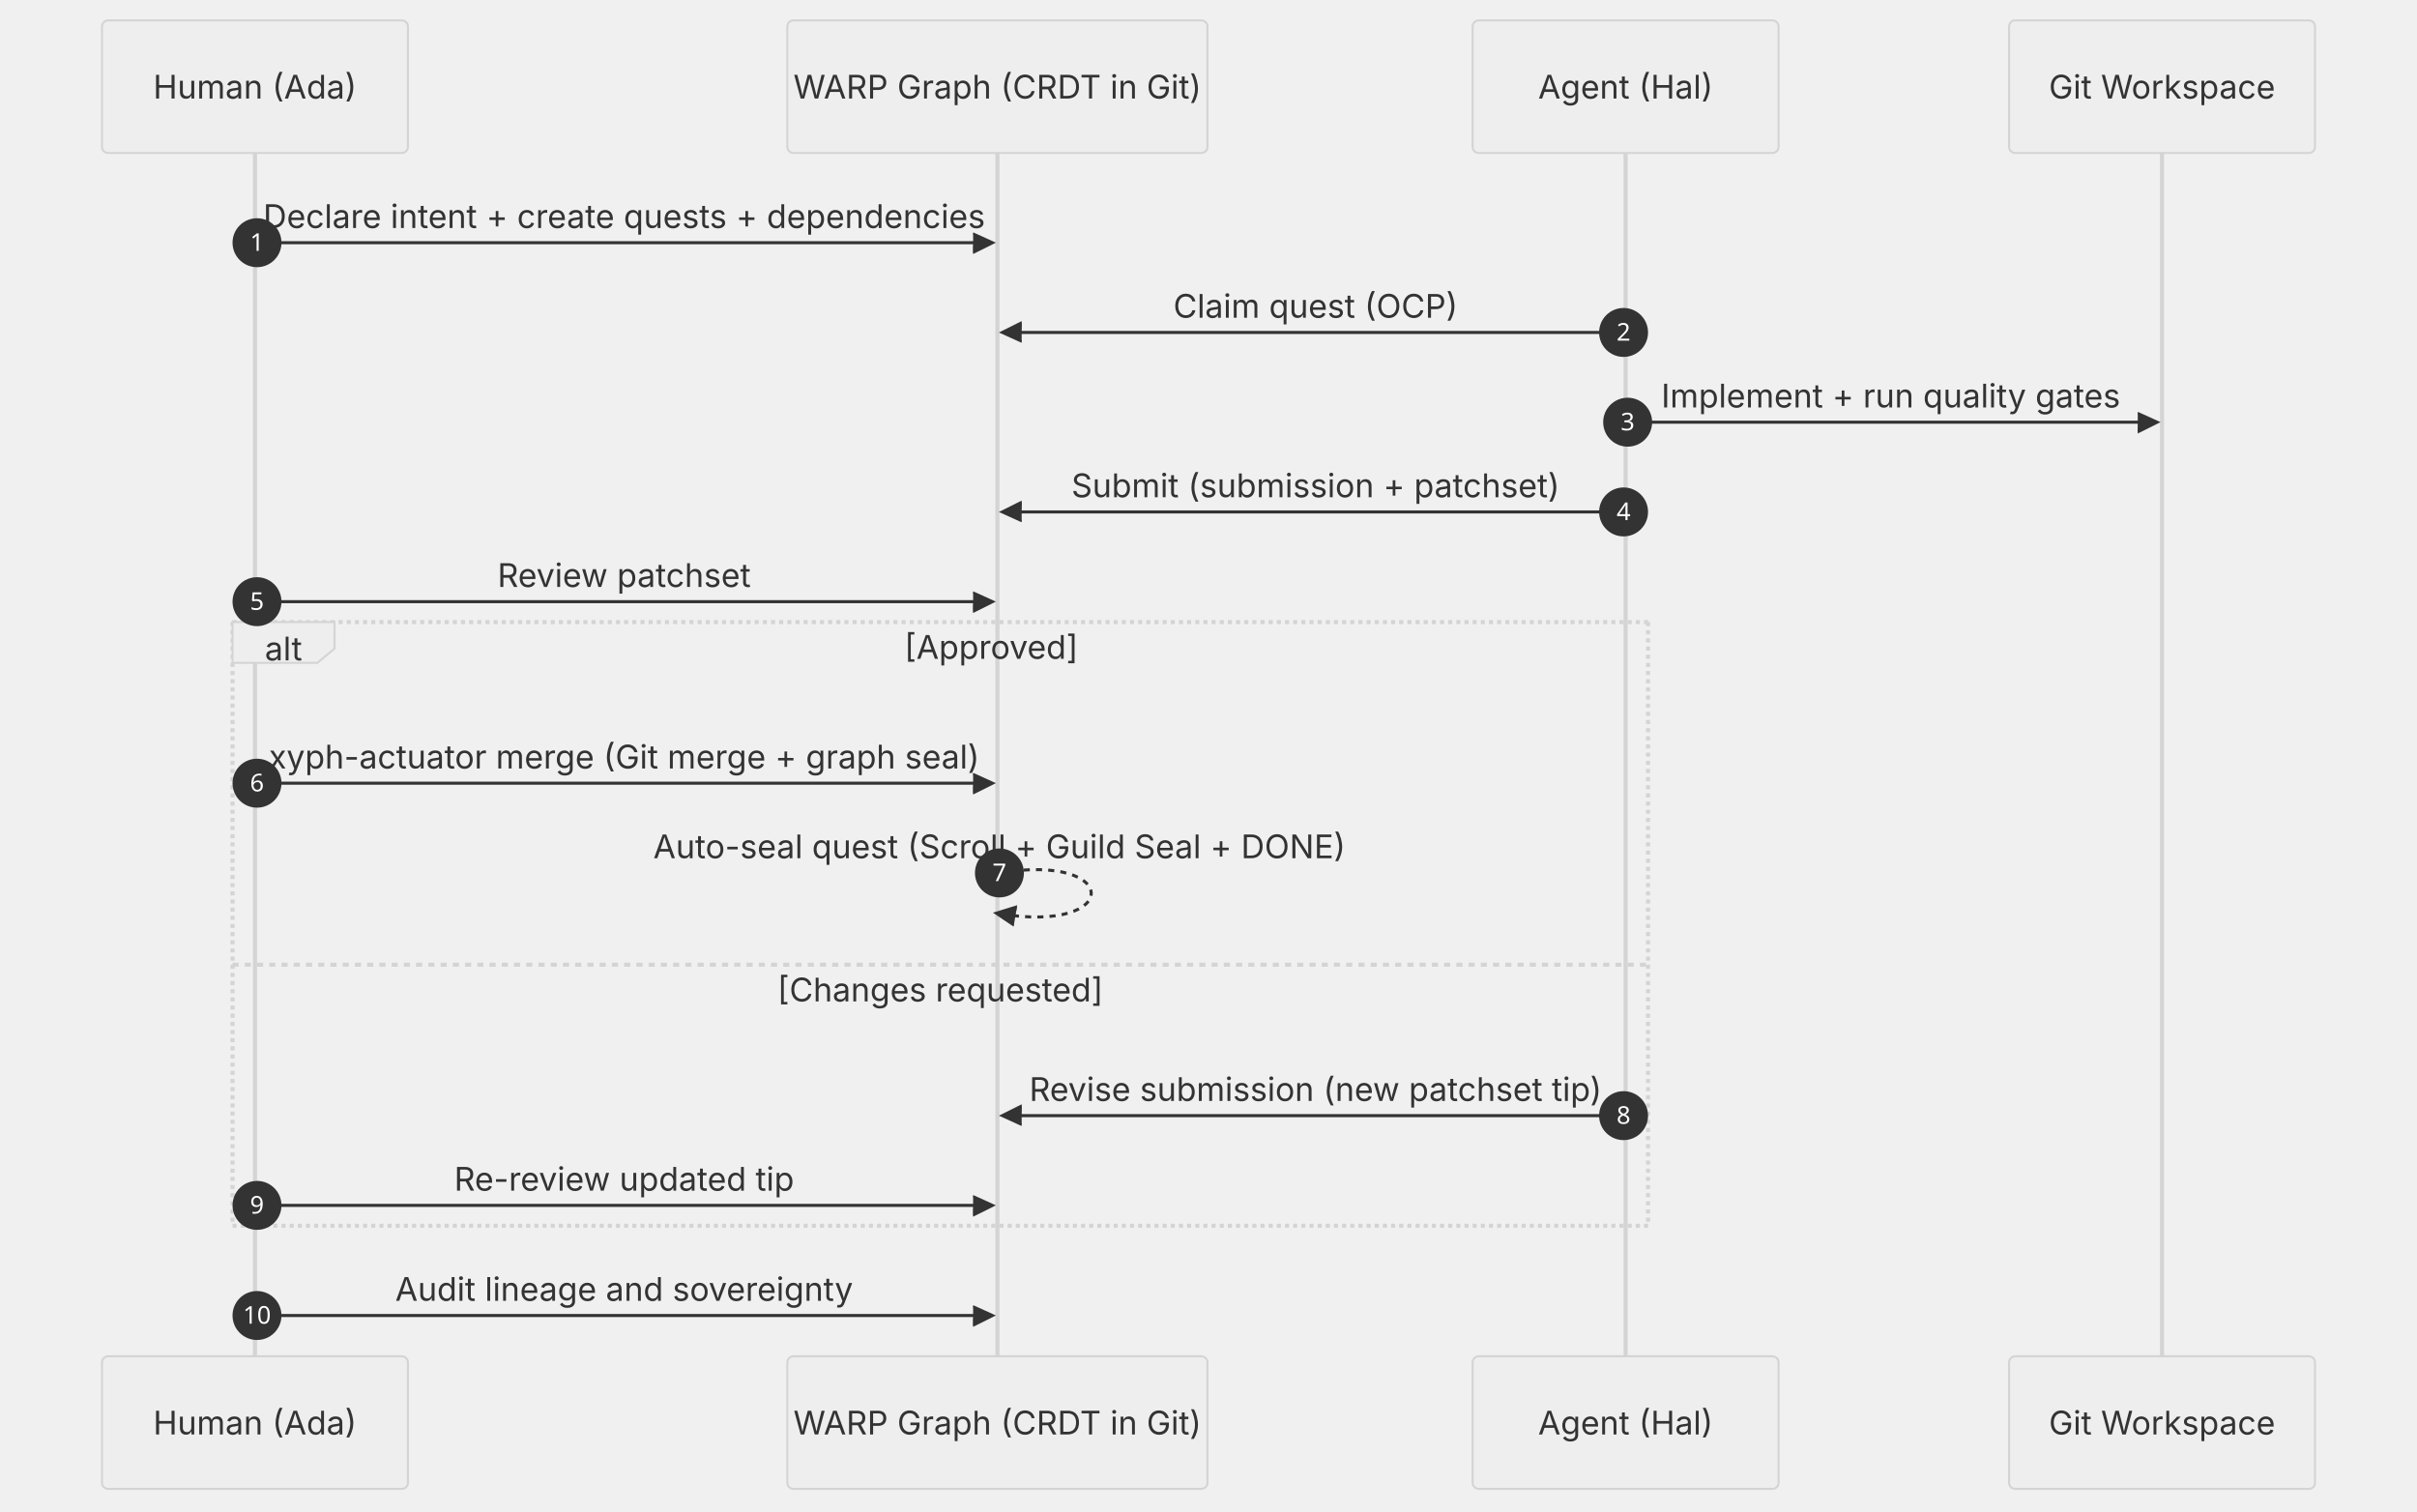
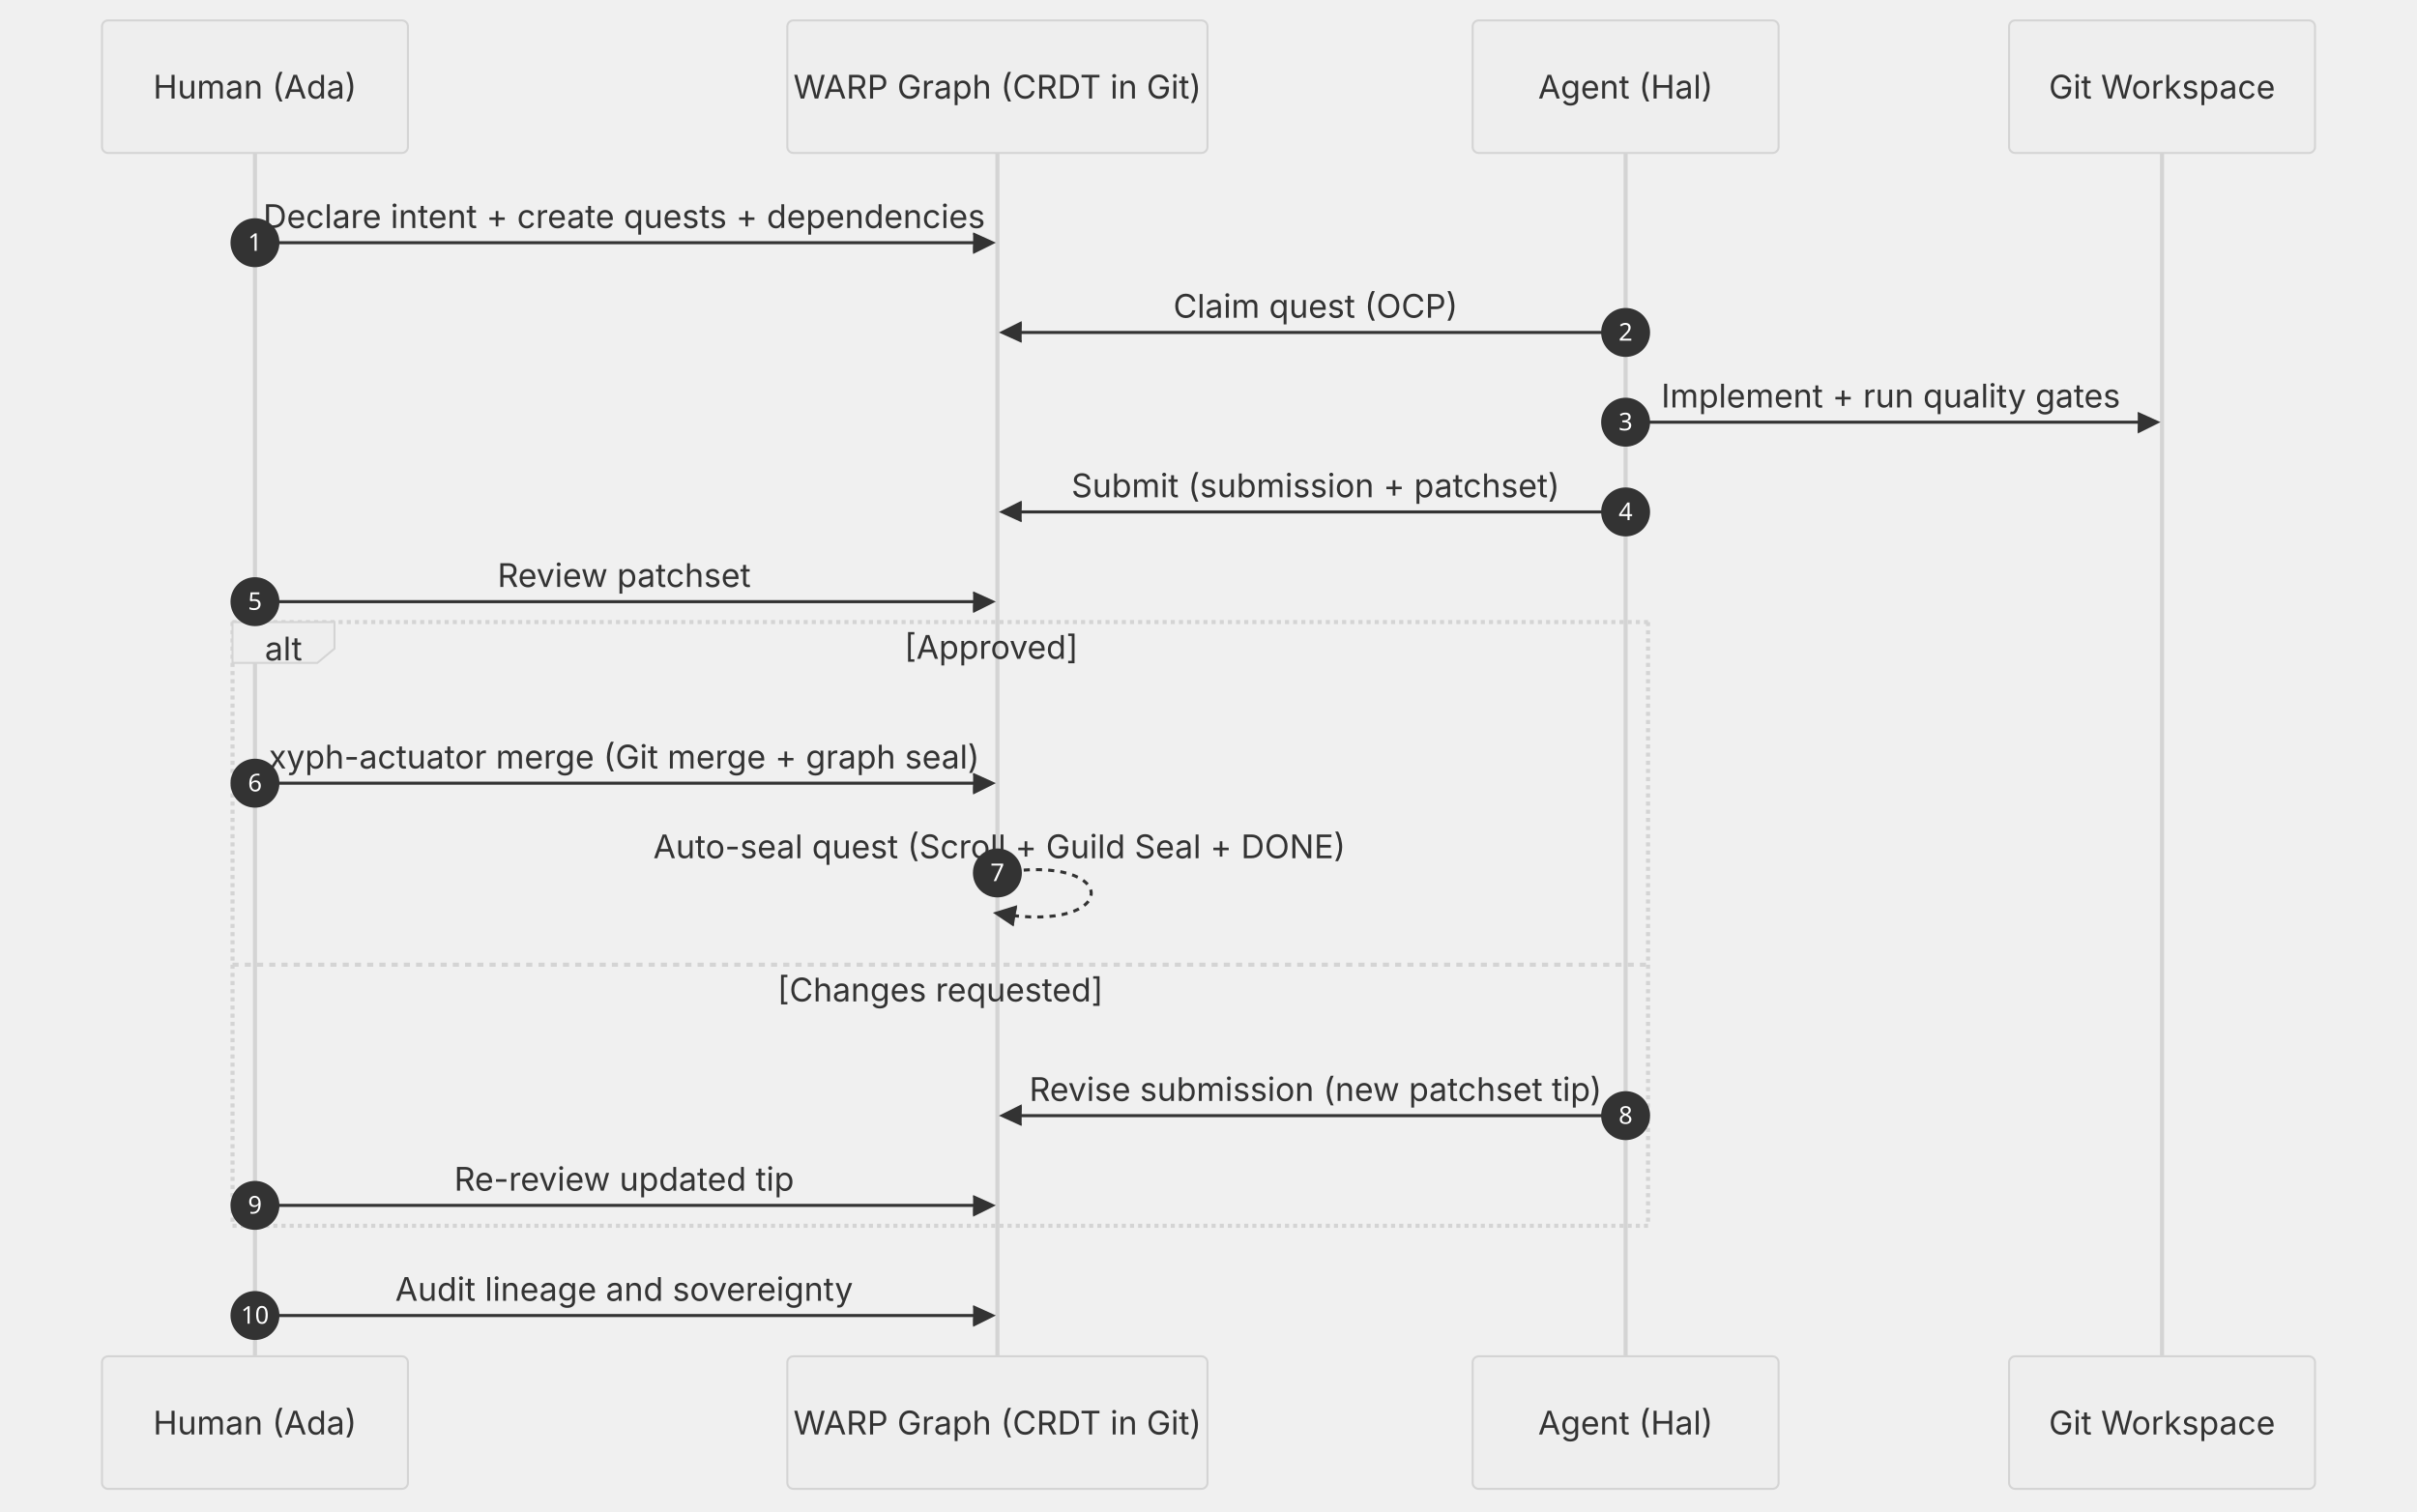
<svg xmlns="http://www.w3.org/2000/svg" id="my-svg" width="100%" style="max-width: 1185px; background-color: transparent;" viewBox="-50 -10 1185 741" role="graphics-document document" aria-roledescription="sequence">
  <g>
    <rect x="935" y="655" fill="#eaeaea" stroke="#666" width="150" height="65" name="Git" rx="3" ry="3" class="actor actor-bottom" />
    <text x="1010" y="687.5" dominant-baseline="central" alignment-baseline="central" class="actor actor-box" style="text-anchor: middle; font-size: 16px; font-weight: 400;">
      <tspan x="1010" dy="0">Git Workspace</tspan>
    </text>
  </g>
  <g>
    <rect x="672" y="655" fill="#eaeaea" stroke="#666" width="150" height="65" name="Hal" rx="3" ry="3" class="actor actor-bottom" />
    <text x="747" y="687.5" dominant-baseline="central" alignment-baseline="central" class="actor actor-box" style="text-anchor: middle; font-size: 16px; font-weight: 400;">
      <tspan x="747" dy="0">Agent (Hal)</tspan>
    </text>
  </g>
  <g>
    <rect x="336" y="655" fill="#eaeaea" stroke="#666" width="206" height="65" name="Warp" rx="3" ry="3" class="actor actor-bottom" />
    <text x="439" y="687.5" dominant-baseline="central" alignment-baseline="central" class="actor actor-box" style="text-anchor: middle; font-size: 16px; font-weight: 400;">
      <tspan x="439" dy="0">WARP Graph (CRDT in Git)</tspan>
    </text>
  </g>
  <g>
    <rect x="0" y="655" fill="#eaeaea" stroke="#666" width="150" height="65" name="Ada" rx="3" ry="3" class="actor actor-bottom" />
    <text x="75" y="687.5" dominant-baseline="central" alignment-baseline="central" class="actor actor-box" style="text-anchor: middle; font-size: 16px; font-weight: 400;">
      <tspan x="75" dy="0">Human (Ada)</tspan>
    </text>
  </g>
  <g>
-     <line id="actor3" x1="1010" y1="65" x2="1010" y2="655" class="actor-line 200" stroke-width="0.5px" stroke="#999" name="Git" />
-     <g id="root-3">
+     <line id="actor3" x1="1010" y1="65" x2="1010" y2="655" class="actor-line 200" stroke-width="0.5px" stroke="#999" name="Git" data-et="life-line" data-id="Git" />
+     <g id="root-3" data-et="participant" data-type="participant" data-id="Git">
      <rect x="935" y="0" fill="#eaeaea" stroke="#666" width="150" height="65" name="Git" rx="3" ry="3" class="actor actor-top" />
      <text x="1010" y="32.5" dominant-baseline="central" alignment-baseline="central" class="actor actor-box" style="text-anchor: middle; font-size: 16px; font-weight: 400;">
        <tspan x="1010" dy="0">Git Workspace</tspan>
      </text>
    </g>
  </g>
  <g>
-     <line id="actor2" x1="747" y1="65" x2="747" y2="655" class="actor-line 200" stroke-width="0.5px" stroke="#999" name="Hal" />
-     <g id="root-2">
+     <line id="actor2" x1="747" y1="65" x2="747" y2="655" class="actor-line 200" stroke-width="0.5px" stroke="#999" name="Hal" data-et="life-line" data-id="Hal" />
+     <g id="root-2" data-et="participant" data-type="participant" data-id="Hal">
      <rect x="672" y="0" fill="#eaeaea" stroke="#666" width="150" height="65" name="Hal" rx="3" ry="3" class="actor actor-top" />
      <text x="747" y="32.5" dominant-baseline="central" alignment-baseline="central" class="actor actor-box" style="text-anchor: middle; font-size: 16px; font-weight: 400;">
        <tspan x="747" dy="0">Agent (Hal)</tspan>
      </text>
    </g>
  </g>
  <g>
-     <line id="actor1" x1="439" y1="65" x2="439" y2="655" class="actor-line 200" stroke-width="0.5px" stroke="#999" name="Warp" />
-     <g id="root-1">
+     <line id="actor1" x1="439" y1="65" x2="439" y2="655" class="actor-line 200" stroke-width="0.5px" stroke="#999" name="Warp" data-et="life-line" data-id="Warp" />
+     <g id="root-1" data-et="participant" data-type="participant" data-id="Warp">
      <rect x="336" y="0" fill="#eaeaea" stroke="#666" width="206" height="65" name="Warp" rx="3" ry="3" class="actor actor-top" />
      <text x="439" y="32.5" dominant-baseline="central" alignment-baseline="central" class="actor actor-box" style="text-anchor: middle; font-size: 16px; font-weight: 400;">
        <tspan x="439" dy="0">WARP Graph (CRDT in Git)</tspan>
      </text>
    </g>
  </g>
  <g>
-     <line id="actor0" x1="75" y1="65" x2="75" y2="655" class="actor-line 200" stroke-width="0.5px" stroke="#999" name="Ada" />
-     <g id="root-0">
+     <line id="actor0" x1="75" y1="65" x2="75" y2="655" class="actor-line 200" stroke-width="0.5px" stroke="#999" name="Ada" data-et="life-line" data-id="Ada" />
+     <g id="root-0" data-et="participant" data-type="participant" data-id="Ada">
      <rect x="0" y="0" fill="#eaeaea" stroke="#666" width="150" height="65" name="Ada" rx="3" ry="3" class="actor actor-top" />
      <text x="75" y="32.5" dominant-baseline="central" alignment-baseline="central" class="actor actor-box" style="text-anchor: middle; font-size: 16px; font-weight: 400;">
        <tspan x="75" dy="0">Human (Ada)</tspan>
      </text>
    </g>
  </g>
-   <style>#my-svg{font-family:system-ui,-apple-system,sans-serif;font-size:14px;fill:#000000;}@keyframes edge-animation-frame{from{stroke-dashoffset:0;}}@keyframes dash{to{stroke-dashoffset:0;}}#my-svg .edge-animation-slow{stroke-dasharray:9,5!important;stroke-dashoffset:900;animation:dash 50s linear infinite;stroke-linecap:round;}#my-svg .edge-animation-fast{stroke-dasharray:9,5!important;stroke-dashoffset:900;animation:dash 20s linear infinite;stroke-linecap:round;}#my-svg .error-icon{fill:#552222;}#my-svg .error-text{fill:#552222;stroke:#552222;}#my-svg .edge-thickness-normal{stroke-width:1px;}#my-svg .edge-thickness-thick{stroke-width:3.5px;}#my-svg .edge-pattern-solid{stroke-dasharray:0;}#my-svg .edge-thickness-invisible{stroke-width:0;fill:none;}#my-svg .edge-pattern-dashed{stroke-dasharray:3;}#my-svg .edge-pattern-dotted{stroke-dasharray:2;}#my-svg .marker{fill:#666;stroke:#666;}#my-svg .marker.cross{stroke:#666;}#my-svg svg{font-family:system-ui,-apple-system,sans-serif;font-size:14px;}#my-svg p{margin:0;}#my-svg .actor{stroke:hsl(0, 0%, 83%);fill:#eee;}#my-svg text.actor&gt;tspan{fill:#333;stroke:none;}#my-svg .actor-line{stroke:hsl(0, 0%, 83%);}#my-svg .innerArc{stroke-width:1.5;stroke-dasharray:none;}#my-svg .messageLine0{stroke-width:1.5;stroke-dasharray:none;stroke:#333;}#my-svg .messageLine1{stroke-width:1.5;stroke-dasharray:2,2;stroke:#333;}#my-svg #arrowhead path{fill:#333;stroke:#333;}#my-svg .sequenceNumber{fill:white;}#my-svg #sequencenumber{fill:#333;}#my-svg #crosshead path{fill:#333;stroke:#333;}#my-svg .messageText{fill:#333;stroke:none;}#my-svg .labelBox{stroke:hsl(0, 0%, 83%);fill:#eee;}#my-svg .labelText,#my-svg .labelText&gt;tspan{fill:#333;stroke:none;}#my-svg .loopText,#my-svg .loopText&gt;tspan{fill:#333;stroke:none;}#my-svg .loopLine{stroke-width:2px;stroke-dasharray:2,2;stroke:hsl(0, 0%, 83%);fill:hsl(0, 0%, 83%);}#my-svg .note{stroke:#999;fill:#666;}#my-svg .noteText,#my-svg .noteText&gt;tspan{fill:#fff;stroke:none;}#my-svg .activation0{fill:#f4f4f4;stroke:#666;}#my-svg .activation1{fill:#f4f4f4;stroke:#666;}#my-svg .activation2{fill:#f4f4f4;stroke:#666;}#my-svg .actorPopupMenu{position:absolute;}#my-svg .actorPopupMenuPanel{position:absolute;fill:#eee;box-shadow:0px 8px 16px 0px rgba(0,0,0,0.2);filter:drop-shadow(3px 5px 2px rgb(0 0 0 / 0.4));}#my-svg .actor-man line{stroke:hsl(0, 0%, 83%);fill:#eee;}#my-svg .actor-man circle,#my-svg line{stroke:hsl(0, 0%, 83%);fill:#eee;stroke-width:2px;}#my-svg :root{--mermaid-font-family:"trebuchet ms",verdana,arial,sans-serif;}</style>
+   <style>#my-svg{font-family:system-ui,-apple-system,sans-serif;font-size:14px;fill:#000000;}@keyframes edge-animation-frame{from{stroke-dashoffset:0;}}@keyframes dash{to{stroke-dashoffset:0;}}#my-svg .edge-animation-slow{stroke-dasharray:9,5!important;stroke-dashoffset:900;animation:dash 50s linear infinite;stroke-linecap:round;}#my-svg .edge-animation-fast{stroke-dasharray:9,5!important;stroke-dashoffset:900;animation:dash 20s linear infinite;stroke-linecap:round;}#my-svg .error-icon{fill:#552222;}#my-svg .error-text{fill:#552222;stroke:#552222;}#my-svg .edge-thickness-normal{stroke-width:1px;}#my-svg .edge-thickness-thick{stroke-width:3.5px;}#my-svg .edge-pattern-solid{stroke-dasharray:0;}#my-svg .edge-thickness-invisible{stroke-width:0;fill:none;}#my-svg .edge-pattern-dashed{stroke-dasharray:3;}#my-svg .edge-pattern-dotted{stroke-dasharray:2;}#my-svg .marker{fill:#666;stroke:#666;}#my-svg .marker.cross{stroke:#666;}#my-svg svg{font-family:system-ui,-apple-system,sans-serif;font-size:14px;}#my-svg p{margin:0;}#my-svg .actor{stroke:hsl(0, 0%, 83%);fill:#eee;stroke-width:1;}#my-svg rect.actor.outer-path[data-look="neo"]{filter:drop-shadow( 1px 2px 2px rgba(185,185,185,1));}#my-svg rect.note[data-look="neo"]{stroke:#999;fill:#666;filter:drop-shadow( 1px 2px 2px rgba(185,185,185,1));}#my-svg text.actor&gt;tspan{fill:#333;stroke:none;}#my-svg .actor-line{stroke:hsl(0, 0%, 83%);}#my-svg .innerArc{stroke-width:1.5;stroke-dasharray:none;}#my-svg .messageLine0{stroke-width:1.5;stroke-dasharray:none;stroke:#333;}#my-svg .messageLine1{stroke-width:1.5;stroke-dasharray:2,2;stroke:#333;}#my-svg [id$="-arrowhead"] path{fill:#333;stroke:#333;}#my-svg .sequenceNumber{fill:white;}#my-svg [id$="-sequencenumber"]{fill:#333;}#my-svg [id$="-crosshead"] path{fill:#333;stroke:#333;}#my-svg .messageText{fill:#333;stroke:none;}#my-svg .labelBox{stroke:hsl(0, 0%, 83%);fill:#eee;filter:none;}#my-svg .labelText,#my-svg .labelText&gt;tspan{fill:#333;stroke:none;}#my-svg .loopText,#my-svg .loopText&gt;tspan{fill:#333;stroke:none;}#my-svg .sectionTitle,#my-svg .sectionTitle&gt;tspan{fill:#333;stroke:none;}#my-svg .loopLine{stroke-width:2px;stroke-dasharray:2,2;stroke:hsl(0, 0%, 83%);fill:hsl(0, 0%, 83%);}#my-svg .note{stroke:#999;fill:#666;}#my-svg .noteText,#my-svg .noteText&gt;tspan{fill:#fff;stroke:none;font-weight:normal;}#my-svg .activation0{fill:#f4f4f4;stroke:#666;}#my-svg .activation1{fill:#f4f4f4;stroke:#666;}#my-svg .activation2{fill:#f4f4f4;stroke:#666;}#my-svg .actorPopupMenu{position:absolute;}#my-svg .actorPopupMenuPanel{position:absolute;fill:#eee;box-shadow:0px 8px 16px 0px rgba(0,0,0,0.2);filter:drop-shadow(3px 5px 2px rgb(0 0 0 / 0.4));}#my-svg .actor-man circle,#my-svg line{fill:#eee;stroke-width:2px;}#my-svg g rect.rect{filter:drop-shadow( 1px 2px 2px rgba(185,185,185,1));stroke:#999;}#my-svg .node .neo-node{stroke:#999;}#my-svg [data-look="neo"].node rect,#my-svg [data-look="neo"].cluster rect,#my-svg [data-look="neo"].node polygon{stroke:url(#my-svg-gradient);filter:drop-shadow( 1px 2px 2px rgba(185,185,185,1));}#my-svg [data-look="neo"].node path{stroke:url(#my-svg-gradient);stroke-width:1px;}#my-svg [data-look="neo"].node .outer-path{filter:drop-shadow( 1px 2px 2px rgba(185,185,185,1));}#my-svg [data-look="neo"].node .neo-line path{stroke:#999;filter:none;}#my-svg [data-look="neo"].node circle{stroke:url(#my-svg-gradient);filter:drop-shadow( 1px 2px 2px rgba(185,185,185,1));}#my-svg [data-look="neo"].node circle .state-start{fill:#000000;}#my-svg [data-look="neo"].icon-shape .icon{fill:url(#my-svg-gradient);filter:drop-shadow( 1px 2px 2px rgba(185,185,185,1));}#my-svg [data-look="neo"].icon-shape .icon-neo path{stroke:url(#my-svg-gradient);filter:drop-shadow( 1px 2px 2px rgba(185,185,185,1));}#my-svg :root{--mermaid-font-family:"trebuchet ms",verdana,arial,sans-serif;}</style>
  <g />
  <defs>
-     <symbol id="computer" width="24" height="24">
+     <symbol id="my-svg-computer" width="24" height="24">
      <path transform="scale(.5)" d="M2 2v13h20v-13h-20zm18 11h-16v-9h16v9zm-10.228 6l.466-1h3.524l.467 1h-4.457zm14.228 3h-24l2-6h2.104l-1.33 4h18.45l-1.297-4h2.073l2 6zm-5-10h-14v-7h14v7z" />
    </symbol>
  </defs>
  <defs>
-     <symbol id="database" fill-rule="evenodd" clip-rule="evenodd">
+     <symbol id="my-svg-database" fill-rule="evenodd" clip-rule="evenodd">
      <path transform="scale(.5)" d="M12.258.001l.256.004.255.005.253.008.251.01.249.012.247.015.246.016.242.019.241.02.239.023.236.024.233.027.231.028.229.031.225.032.223.034.22.036.217.038.214.04.211.041.208.043.205.045.201.046.198.048.194.05.191.051.187.053.183.054.18.056.175.057.172.059.168.06.163.061.16.063.155.064.15.066.074.033.073.033.071.034.07.034.069.035.068.035.067.035.066.035.064.036.064.036.062.036.06.036.06.037.058.037.058.037.055.038.055.038.053.038.052.038.051.039.05.039.048.039.047.039.045.04.044.04.043.04.041.04.04.041.039.041.037.041.036.041.034.041.033.042.032.042.03.042.029.042.027.042.026.043.024.043.023.043.021.043.02.043.018.044.017.043.015.044.013.044.012.044.011.045.009.044.007.045.006.045.004.045.002.045.001.045v17l-.001.045-.002.045-.004.045-.006.045-.007.045-.009.044-.011.045-.012.044-.013.044-.015.044-.017.043-.018.044-.02.043-.021.043-.023.043-.024.043-.026.043-.027.042-.029.042-.03.042-.032.042-.033.042-.034.041-.036.041-.037.041-.039.041-.04.041-.041.04-.043.04-.044.04-.045.04-.047.039-.048.039-.05.039-.051.039-.052.038-.053.038-.055.038-.055.038-.058.037-.058.037-.06.037-.06.036-.062.036-.064.036-.064.036-.066.035-.067.035-.068.035-.069.035-.07.034-.071.034-.073.033-.074.033-.15.066-.155.064-.16.063-.163.061-.168.06-.172.059-.175.057-.18.056-.183.054-.187.053-.191.051-.194.05-.198.048-.201.046-.205.045-.208.043-.211.041-.214.04-.217.038-.22.036-.223.034-.225.032-.229.031-.231.028-.233.027-.236.024-.239.023-.241.02-.242.019-.246.016-.247.015-.249.012-.251.01-.253.008-.255.005-.256.004-.258.001-.258-.001-.256-.004-.255-.005-.253-.008-.251-.01-.249-.012-.247-.015-.245-.016-.243-.019-.241-.02-.238-.023-.236-.024-.234-.027-.231-.028-.228-.031-.226-.032-.223-.034-.22-.036-.217-.038-.214-.04-.211-.041-.208-.043-.204-.045-.201-.046-.198-.048-.195-.05-.19-.051-.187-.053-.184-.054-.179-.056-.176-.057-.172-.059-.167-.06-.164-.061-.159-.063-.155-.064-.151-.066-.074-.033-.072-.033-.072-.034-.07-.034-.069-.035-.068-.035-.067-.035-.066-.035-.064-.036-.063-.036-.062-.036-.061-.036-.06-.037-.058-.037-.057-.037-.056-.038-.055-.038-.053-.038-.052-.038-.051-.039-.049-.039-.049-.039-.046-.039-.046-.04-.044-.04-.043-.04-.041-.04-.04-.041-.039-.041-.037-.041-.036-.041-.034-.041-.033-.042-.032-.042-.03-.042-.029-.042-.027-.042-.026-.043-.024-.043-.023-.043-.021-.043-.02-.043-.018-.044-.017-.043-.015-.044-.013-.044-.012-.044-.011-.045-.009-.044-.007-.045-.006-.045-.004-.045-.002-.045-.001-.045v-17l.001-.045.002-.045.004-.045.006-.045.007-.045.009-.044.011-.045.012-.044.013-.044.015-.044.017-.043.018-.044.02-.043.021-.043.023-.043.024-.043.026-.043.027-.042.029-.042.03-.042.032-.042.033-.042.034-.041.036-.041.037-.041.039-.041.04-.041.041-.04.043-.04.044-.04.046-.04.046-.039.049-.039.049-.039.051-.039.052-.038.053-.038.055-.038.056-.038.057-.037.058-.037.06-.037.061-.036.062-.036.063-.036.064-.036.066-.035.067-.035.068-.035.069-.035.07-.034.072-.034.072-.033.074-.033.151-.066.155-.064.159-.063.164-.061.167-.06.172-.059.176-.057.179-.056.184-.054.187-.053.19-.051.195-.05.198-.048.201-.046.204-.045.208-.043.211-.041.214-.04.217-.038.22-.036.223-.034.226-.032.228-.031.231-.028.234-.027.236-.024.238-.023.241-.02.243-.019.245-.016.247-.015.249-.012.251-.01.253-.008.255-.005.256-.004.258-.001.258.001zm-9.258 20.499v.01l.001.021.003.021.004.022.005.021.006.022.007.022.009.023.01.022.011.023.012.023.013.023.015.023.016.024.017.023.018.024.019.024.021.024.022.025.023.024.024.025.052.049.056.05.061.051.066.051.07.051.075.051.079.052.084.052.088.052.092.052.097.052.102.051.105.052.11.052.114.051.119.051.123.051.127.05.131.05.135.05.139.048.144.049.147.047.152.047.155.047.16.045.163.045.167.043.171.043.176.041.178.041.183.039.187.039.19.037.194.035.197.035.202.033.204.031.209.03.212.029.216.027.219.025.222.024.226.021.23.02.233.018.236.016.24.015.243.012.246.01.249.008.253.005.256.004.259.001.26-.001.257-.004.254-.005.25-.008.247-.011.244-.012.241-.014.237-.016.233-.018.231-.021.226-.021.224-.024.22-.026.216-.027.212-.028.21-.031.205-.031.202-.034.198-.034.194-.036.191-.037.187-.039.183-.04.179-.04.175-.042.172-.043.168-.044.163-.045.16-.046.155-.046.152-.047.148-.048.143-.049.139-.049.136-.05.131-.05.126-.05.123-.051.118-.052.114-.051.11-.052.106-.052.101-.052.096-.052.092-.052.088-.053.083-.051.079-.052.074-.052.07-.051.065-.051.06-.051.056-.05.051-.05.023-.024.023-.025.021-.024.02-.024.019-.024.018-.024.017-.024.015-.023.014-.024.013-.023.012-.023.01-.023.01-.022.008-.022.006-.022.006-.022.004-.022.004-.021.001-.021.001-.021v-4.127l-.077.055-.08.053-.083.054-.085.053-.087.052-.09.052-.093.051-.095.05-.097.05-.1.049-.102.049-.105.048-.106.047-.109.047-.111.046-.114.045-.115.045-.118.044-.12.043-.122.042-.124.042-.126.041-.128.04-.13.04-.132.038-.134.038-.135.037-.138.037-.139.035-.142.035-.143.034-.144.033-.147.032-.148.031-.15.03-.151.03-.153.029-.154.027-.156.027-.158.026-.159.025-.161.024-.162.023-.163.022-.165.021-.166.02-.167.019-.169.018-.169.017-.171.016-.173.015-.173.014-.175.013-.175.012-.177.011-.178.01-.179.008-.179.008-.181.006-.182.005-.182.004-.184.003-.184.002h-.37l-.184-.002-.184-.003-.182-.004-.182-.005-.181-.006-.179-.008-.179-.008-.178-.01-.176-.011-.176-.012-.175-.013-.173-.014-.172-.015-.171-.016-.17-.017-.169-.018-.167-.019-.166-.02-.165-.021-.163-.022-.162-.023-.161-.024-.159-.025-.157-.026-.156-.027-.155-.027-.153-.029-.151-.03-.15-.03-.148-.031-.146-.032-.145-.033-.143-.034-.141-.035-.14-.035-.137-.037-.136-.037-.134-.038-.132-.038-.13-.04-.128-.04-.126-.041-.124-.042-.122-.042-.12-.044-.117-.043-.116-.045-.113-.045-.112-.046-.109-.047-.106-.047-.105-.048-.102-.049-.1-.049-.097-.05-.095-.05-.093-.052-.09-.051-.087-.052-.085-.053-.083-.054-.08-.054-.077-.054v4.127zm0-5.654v.011l.001.021.003.021.004.021.005.022.006.022.007.022.009.022.01.022.011.023.012.023.013.023.015.024.016.023.017.024.018.024.019.024.021.024.022.024.023.025.024.024.052.05.056.05.061.05.066.051.07.051.075.052.079.051.084.052.088.052.092.052.097.052.102.052.105.052.11.051.114.051.119.052.123.05.127.051.131.05.135.049.139.049.144.048.147.048.152.047.155.046.16.045.163.045.167.044.171.042.176.042.178.04.183.04.187.038.19.037.194.036.197.034.202.033.204.032.209.03.212.028.216.027.219.025.222.024.226.022.23.02.233.018.236.016.24.014.243.012.246.01.249.008.253.006.256.003.259.001.26-.001.257-.003.254-.006.25-.008.247-.01.244-.012.241-.015.237-.016.233-.018.231-.02.226-.022.224-.024.22-.025.216-.027.212-.029.21-.03.205-.032.202-.033.198-.035.194-.036.191-.037.187-.039.183-.039.179-.041.175-.042.172-.043.168-.044.163-.045.16-.045.155-.047.152-.047.148-.048.143-.048.139-.05.136-.049.131-.05.126-.051.123-.051.118-.051.114-.052.11-.052.106-.052.101-.052.096-.052.092-.052.088-.052.083-.052.079-.052.074-.051.07-.052.065-.051.06-.05.056-.051.051-.049.023-.025.023-.024.021-.025.02-.024.019-.024.018-.024.017-.024.015-.023.014-.023.013-.024.012-.022.01-.023.01-.023.008-.022.006-.022.006-.022.004-.021.004-.022.001-.021.001-.021v-4.139l-.077.054-.08.054-.083.054-.085.052-.087.053-.09.051-.093.051-.095.051-.097.05-.1.049-.102.049-.105.048-.106.047-.109.047-.111.046-.114.045-.115.044-.118.044-.12.044-.122.042-.124.042-.126.041-.128.04-.13.039-.132.039-.134.038-.135.037-.138.036-.139.036-.142.035-.143.033-.144.033-.147.033-.148.031-.15.03-.151.03-.153.028-.154.028-.156.027-.158.026-.159.025-.161.024-.162.023-.163.022-.165.021-.166.02-.167.019-.169.018-.169.017-.171.016-.173.015-.173.014-.175.013-.175.012-.177.011-.178.009-.179.009-.179.007-.181.007-.182.005-.182.004-.184.003-.184.002h-.37l-.184-.002-.184-.003-.182-.004-.182-.005-.181-.007-.179-.007-.179-.009-.178-.009-.176-.011-.176-.012-.175-.013-.173-.014-.172-.015-.171-.016-.17-.017-.169-.018-.167-.019-.166-.02-.165-.021-.163-.022-.162-.023-.161-.024-.159-.025-.157-.026-.156-.027-.155-.028-.153-.028-.151-.03-.15-.03-.148-.031-.146-.033-.145-.033-.143-.033-.141-.035-.14-.036-.137-.036-.136-.037-.134-.038-.132-.039-.13-.039-.128-.04-.126-.041-.124-.042-.122-.043-.12-.043-.117-.044-.116-.044-.113-.046-.112-.046-.109-.046-.106-.047-.105-.048-.102-.049-.1-.049-.097-.05-.095-.051-.093-.051-.09-.051-.087-.053-.085-.052-.083-.054-.08-.054-.077-.054v4.139zm0-5.666v.011l.001.02.003.022.004.021.005.022.006.021.007.022.009.023.01.022.011.023.012.023.013.023.015.023.016.024.017.024.018.023.019.024.021.025.022.024.023.024.024.025.052.05.056.05.061.05.066.051.07.051.075.052.079.051.084.052.088.052.092.052.097.052.102.052.105.051.11.052.114.051.119.051.123.051.127.05.131.05.135.05.139.049.144.048.147.048.152.047.155.046.16.045.163.045.167.043.171.043.176.042.178.04.183.04.187.038.19.037.194.036.197.034.202.033.204.032.209.03.212.028.216.027.219.025.222.024.226.021.23.02.233.018.236.017.24.014.243.012.246.01.249.008.253.006.256.003.259.001.26-.001.257-.003.254-.006.25-.008.247-.01.244-.013.241-.014.237-.016.233-.018.231-.02.226-.022.224-.024.22-.025.216-.027.212-.029.21-.03.205-.032.202-.033.198-.035.194-.036.191-.037.187-.039.183-.039.179-.041.175-.042.172-.043.168-.044.163-.045.16-.045.155-.047.152-.047.148-.048.143-.049.139-.049.136-.049.131-.051.126-.05.123-.051.118-.052.114-.051.11-.052.106-.052.101-.052.096-.052.092-.052.088-.052.083-.052.079-.052.074-.052.07-.051.065-.051.06-.051.056-.05.051-.049.023-.025.023-.025.021-.024.02-.024.019-.024.018-.024.017-.024.015-.023.014-.024.013-.023.012-.023.01-.022.01-.023.008-.022.006-.022.006-.022.004-.022.004-.021.001-.021.001-.021v-4.153l-.077.054-.08.054-.083.053-.085.053-.087.053-.09.051-.093.051-.095.051-.097.05-.1.049-.102.048-.105.048-.106.048-.109.046-.111.046-.114.046-.115.044-.118.044-.12.043-.122.043-.124.042-.126.041-.128.04-.13.039-.132.039-.134.038-.135.037-.138.036-.139.036-.142.034-.143.034-.144.033-.147.032-.148.032-.15.03-.151.03-.153.028-.154.028-.156.027-.158.026-.159.024-.161.024-.162.023-.163.023-.165.021-.166.02-.167.019-.169.018-.169.017-.171.016-.173.015-.173.014-.175.013-.175.012-.177.01-.178.01-.179.009-.179.007-.181.006-.182.006-.182.004-.184.003-.184.001-.185.001-.185-.001-.184-.001-.184-.003-.182-.004-.182-.006-.181-.006-.179-.007-.179-.009-.178-.01-.176-.01-.176-.012-.175-.013-.173-.014-.172-.015-.171-.016-.17-.017-.169-.018-.167-.019-.166-.02-.165-.021-.163-.023-.162-.023-.161-.024-.159-.024-.157-.026-.156-.027-.155-.028-.153-.028-.151-.03-.15-.03-.148-.032-.146-.032-.145-.033-.143-.034-.141-.034-.14-.036-.137-.036-.136-.037-.134-.038-.132-.039-.13-.039-.128-.041-.126-.041-.124-.041-.122-.043-.12-.043-.117-.044-.116-.044-.113-.046-.112-.046-.109-.046-.106-.048-.105-.048-.102-.048-.1-.05-.097-.049-.095-.051-.093-.051-.09-.052-.087-.052-.085-.053-.083-.053-.08-.054-.077-.054v4.153zm8.74-8.179l-.257.004-.254.005-.25.008-.247.011-.244.012-.241.014-.237.016-.233.018-.231.021-.226.022-.224.023-.22.026-.216.027-.212.028-.21.031-.205.032-.202.033-.198.034-.194.036-.191.038-.187.038-.183.04-.179.041-.175.042-.172.043-.168.043-.163.045-.16.046-.155.046-.152.048-.148.048-.143.048-.139.049-.136.05-.131.05-.126.051-.123.051-.118.051-.114.052-.11.052-.106.052-.101.052-.096.052-.092.052-.088.052-.083.052-.079.052-.074.051-.07.052-.065.051-.06.05-.056.05-.051.05-.023.025-.023.024-.021.024-.02.025-.019.024-.018.024-.017.023-.015.024-.014.023-.013.023-.012.023-.01.023-.01.022-.008.022-.006.023-.006.021-.004.022-.004.021-.001.021-.001.021.001.021.001.021.004.021.004.022.006.021.006.023.008.022.01.022.01.023.012.023.013.023.014.023.015.024.017.023.018.024.019.024.02.025.021.024.023.024.023.025.051.05.056.05.06.05.065.051.07.052.074.051.079.052.083.052.088.052.092.052.096.052.101.052.106.052.11.052.114.052.118.051.123.051.126.051.131.05.136.05.139.049.143.048.148.048.152.048.155.046.16.046.163.045.168.043.172.043.175.042.179.041.183.04.187.038.191.038.194.036.198.034.202.033.205.032.21.031.212.028.216.027.22.026.224.023.226.022.231.021.233.018.237.016.241.014.244.012.247.011.25.008.254.005.257.004.26.001.26-.001.257-.004.254-.005.25-.008.247-.011.244-.012.241-.014.237-.016.233-.018.231-.021.226-.022.224-.023.22-.026.216-.027.212-.028.21-.031.205-.032.202-.033.198-.034.194-.036.191-.038.187-.038.183-.04.179-.041.175-.042.172-.043.168-.043.163-.045.16-.046.155-.046.152-.048.148-.048.143-.048.139-.049.136-.05.131-.05.126-.051.123-.051.118-.051.114-.052.11-.052.106-.052.101-.052.096-.052.092-.052.088-.052.083-.052.079-.052.074-.051.07-.052.065-.051.06-.05.056-.05.051-.05.023-.025.023-.024.021-.024.02-.025.019-.024.018-.024.017-.023.015-.024.014-.023.013-.023.012-.023.01-.023.01-.022.008-.022.006-.023.006-.021.004-.022.004-.021.001-.021.001-.021-.001-.021-.001-.021-.004-.021-.004-.022-.006-.021-.006-.023-.008-.022-.01-.022-.01-.023-.012-.023-.013-.023-.014-.023-.015-.024-.017-.023-.018-.024-.019-.024-.02-.025-.021-.024-.023-.024-.023-.025-.051-.05-.056-.05-.06-.05-.065-.051-.07-.052-.074-.051-.079-.052-.083-.052-.088-.052-.092-.052-.096-.052-.101-.052-.106-.052-.11-.052-.114-.052-.118-.051-.123-.051-.126-.051-.131-.05-.136-.05-.139-.049-.143-.048-.148-.048-.152-.048-.155-.046-.16-.046-.163-.045-.168-.043-.172-.043-.175-.042-.179-.041-.183-.04-.187-.038-.191-.038-.194-.036-.198-.034-.202-.033-.205-.032-.21-.031-.212-.028-.216-.027-.22-.026-.224-.023-.226-.022-.231-.021-.233-.018-.237-.016-.241-.014-.244-.012-.247-.011-.25-.008-.254-.005-.257-.004-.26-.001-.26.001z" />
    </symbol>
  </defs>
  <defs>
-     <symbol id="clock" width="24" height="24">
+     <symbol id="my-svg-clock" width="24" height="24">
      <path transform="scale(.5)" d="M12 2c5.514 0 10 4.486 10 10s-4.486 10-10 10-10-4.486-10-10 4.486-10 10-10zm0-2c-6.627 0-12 5.373-12 12s5.373 12 12 12 12-5.373 12-12-5.373-12-12-12zm5.848 12.459c.202.038.202.333.001.372-1.907.361-6.045 1.111-6.547 1.111-.719 0-1.301-.582-1.301-1.301 0-.512.77-5.447 1.125-7.445.034-.192.312-.181.343.014l.985 6.238 5.394 1.011z" />
    </symbol>
  </defs>
  <defs>
-     <marker id="arrowhead" refX="7.9" refY="5" markerUnits="userSpaceOnUse" markerWidth="12" markerHeight="12" orient="auto-start-reverse">
+     <marker id="my-svg-arrowhead" refX="7.9" refY="5" markerUnits="userSpaceOnUse" markerWidth="12" markerHeight="12" orient="auto-start-reverse">
      <path d="M -1 0 L 10 5 L 0 10 z" />
    </marker>
  </defs>
  <defs>
-     <marker id="crosshead" markerWidth="15" markerHeight="8" orient="auto" refX="4" refY="4.5">
+     <marker id="my-svg-crosshead" markerWidth="15" markerHeight="8" orient="auto" refX="4" refY="4.5">
      <path fill="none" stroke="#000000" stroke-width="1pt" d="M 1,2 L 6,7 M 6,2 L 1,7" style="stroke-dasharray: 0, 0;" />
    </marker>
  </defs>
  <defs>
-     <marker id="filled-head" refX="15.5" refY="7" markerWidth="20" markerHeight="28" orient="auto">
+     <marker id="my-svg-filled-head" refX="15.5" refY="7" markerWidth="20" markerHeight="28" orient="auto">
      <path d="M 18,7 L9,13 L14,7 L9,1 Z" />
    </marker>
  </defs>
  <defs>
-     <marker id="sequencenumber" refX="15" refY="15" markerWidth="60" markerHeight="40" orient="auto">
+     <marker id="my-svg-sequencenumber" refX="15" refY="15" markerWidth="60" markerHeight="40" orient="auto">
      <circle cx="15" cy="15" r="6" />
    </marker>
  </defs>
-   <g>
+   <defs>
+     <marker id="my-svg-solidTopArrowHead" refX="7.9" refY="7.25" markerUnits="userSpaceOnUse" markerWidth="12" markerHeight="12" orient="auto-start-reverse">
+       <path d="M 0 0 L 10 8 L 0 8 z" />
+     </marker>
+   </defs>
+   <defs>
+     <marker id="my-svg-solidBottomArrowHead" refX="7.9" refY="0.75" markerUnits="userSpaceOnUse" markerWidth="12" markerHeight="12" orient="auto-start-reverse">
+       <path d="M 0 0 L 10 0 L 0 8 z" />
+     </marker>
+   </defs>
+   <defs>
+     <marker id="my-svg-stickTopArrowHead" refX="7.5" refY="7" markerUnits="userSpaceOnUse" markerWidth="12" markerHeight="12" orient="auto-start-reverse">
+       <path d="M 0 0 L 7 7" stroke="black" stroke-width="1.5" fill="none" />
+     </marker>
+   </defs>
+   <defs>
+     <marker id="my-svg-stickBottomArrowHead" refX="7.5" refY="0" markerUnits="userSpaceOnUse" markerWidth="12" markerHeight="12" orient="auto-start-reverse">
+       <path d="M 0 7 L 7 0" stroke="black" stroke-width="1.5" fill="none" />
+     </marker>
+   </defs>
+   <g data-et="control-structure" data-id="i12">
    <line x1="64" y1="295" x2="758" y2="295" class="loopLine" />
    <line x1="758" y1="295" x2="758" y2="591" class="loopLine" />
    <line x1="64" y1="591" x2="758" y2="591" class="loopLine" />
    <line x1="64" y1="295" x2="64" y2="591" class="loopLine" />
    <line x1="64" y1="463" x2="758" y2="463" class="loopLine" style="stroke-dasharray: 3, 3;" />
    <polygon points="64,295 114,295 114,308 105.6,315 64,315" class="labelBox" />
    <text x="89" y="308" text-anchor="middle" dominant-baseline="middle" alignment-baseline="middle" class="labelText" style="font-size: 16px; font-weight: 400;">alt</text>
    <text x="436" y="313" text-anchor="middle" class="loopText" style="font-size: 16px; font-weight: 400;">
      <tspan x="436">[Approved]</tspan>
    </text>
-     <text x="411" y="481" text-anchor="middle" class="loopText" style="font-size: 16px; font-weight: 400;">[Changes requested]</text>
+     <text x="411" y="481" text-anchor="middle" class="sectionTitle" style="font-size: 16px; font-weight: 400;">[Changes requested]</text>
  </g>
  <text x="256" y="80" text-anchor="middle" dominant-baseline="middle" alignment-baseline="middle" class="messageText" dy="1em" style="font-size: 16px; font-weight: 400;">Declare intent + create quests + dependencies</text>
-   <line x1="76" y1="109" x2="435" y2="109" class="messageLine0" stroke-width="2" stroke="none" marker-end="url(#arrowhead)" style="fill: none;" />
-   <line x1="76" y1="109" x2="76" y2="109" stroke-width="0" marker-start="url(#sequencenumber)" />
-   <text x="76" y="113" font-family="sans-serif" font-size="12px" text-anchor="middle" class="sequenceNumber">1</text>
+   <line x1="82" y1="109" x2="435" y2="109" class="messageLine0" data-et="message" data-id="i1" data-from="Ada" data-to="Warp" stroke-width="2" stroke="none" marker-end="url(#my-svg-arrowhead)" style="fill: none;" />
+   <line x1="75" y1="109" x2="75" y2="109" stroke-width="0" marker-start="url(#my-svg-sequencenumber)" />
+   <text x="75" y="113" font-family="sans-serif" font-size="12px" text-anchor="middle" class="sequenceNumber">1</text>
  <text x="595" y="124" text-anchor="middle" dominant-baseline="middle" alignment-baseline="middle" class="messageText" dy="1em" style="font-size: 16px; font-weight: 400;">Claim quest (OCP)</text>
-   <line x1="746" y1="153" x2="443" y2="153" class="messageLine0" stroke-width="2" stroke="none" marker-end="url(#arrowhead)" style="fill: none;" />
-   <line x1="746" y1="153" x2="746" y2="153" stroke-width="0" marker-start="url(#sequencenumber)" />
-   <text x="746" y="157" font-family="sans-serif" font-size="12px" text-anchor="middle" class="sequenceNumber">2</text>
+   <line x1="752" y1="153" x2="443" y2="153" class="messageLine0" data-et="message" data-id="i2" data-from="Hal" data-to="Warp" stroke-width="2" stroke="none" marker-end="url(#my-svg-arrowhead)" style="fill: none;" />
+   <line x1="747" y1="153" x2="747" y2="153" stroke-width="0" marker-start="url(#my-svg-sequencenumber)" />
+   <text x="747" y="157" font-family="sans-serif" font-size="12px" text-anchor="middle" class="sequenceNumber">2</text>
  <text x="877" y="168" text-anchor="middle" dominant-baseline="middle" alignment-baseline="middle" class="messageText" dy="1em" style="font-size: 16px; font-weight: 400;">Implement + run quality gates</text>
-   <line x1="748" y1="197" x2="1006" y2="197" class="messageLine0" stroke-width="2" stroke="none" marker-end="url(#arrowhead)" style="fill: none;" />
-   <line x1="748" y1="197" x2="748" y2="197" stroke-width="0" marker-start="url(#sequencenumber)" />
-   <text x="748" y="201" font-family="sans-serif" font-size="12px" text-anchor="middle" class="sequenceNumber">3</text>
+   <line x1="754" y1="197" x2="1006" y2="197" class="messageLine0" data-et="message" data-id="i3" data-from="Hal" data-to="Git" stroke-width="2" stroke="none" marker-end="url(#my-svg-arrowhead)" style="fill: none;" />
+   <line x1="747" y1="197" x2="747" y2="197" stroke-width="0" marker-start="url(#my-svg-sequencenumber)" />
+   <text x="747" y="201" font-family="sans-serif" font-size="12px" text-anchor="middle" class="sequenceNumber">3</text>
  <text x="595" y="212" text-anchor="middle" dominant-baseline="middle" alignment-baseline="middle" class="messageText" dy="1em" style="font-size: 16px; font-weight: 400;">Submit (submission + patchset)</text>
-   <line x1="746" y1="241" x2="443" y2="241" class="messageLine0" stroke-width="2" stroke="none" marker-end="url(#arrowhead)" style="fill: none;" />
-   <line x1="746" y1="241" x2="746" y2="241" stroke-width="0" marker-start="url(#sequencenumber)" />
-   <text x="746" y="245" font-family="sans-serif" font-size="12px" text-anchor="middle" class="sequenceNumber">4</text>
+   <line x1="752" y1="241" x2="443" y2="241" class="messageLine0" data-et="message" data-id="i4" data-from="Hal" data-to="Warp" stroke-width="2" stroke="none" marker-end="url(#my-svg-arrowhead)" style="fill: none;" />
+   <line x1="747" y1="241" x2="747" y2="241" stroke-width="0" marker-start="url(#my-svg-sequencenumber)" />
+   <text x="747" y="245" font-family="sans-serif" font-size="12px" text-anchor="middle" class="sequenceNumber">4</text>
  <text x="256" y="256" text-anchor="middle" dominant-baseline="middle" alignment-baseline="middle" class="messageText" dy="1em" style="font-size: 16px; font-weight: 400;">Review patchset</text>
-   <line x1="76" y1="285" x2="435" y2="285" class="messageLine0" stroke-width="2" stroke="none" marker-end="url(#arrowhead)" style="fill: none;" />
-   <line x1="76" y1="285" x2="76" y2="285" stroke-width="0" marker-start="url(#sequencenumber)" />
-   <text x="76" y="289" font-family="sans-serif" font-size="12px" text-anchor="middle" class="sequenceNumber">5</text>
+   <line x1="82" y1="285" x2="435" y2="285" class="messageLine0" data-et="message" data-id="i5" data-from="Ada" data-to="Warp" stroke-width="2" stroke="none" marker-end="url(#my-svg-arrowhead)" style="fill: none;" />
+   <line x1="75" y1="285" x2="75" y2="285" stroke-width="0" marker-start="url(#my-svg-sequencenumber)" />
+   <text x="75" y="289" font-family="sans-serif" font-size="12px" text-anchor="middle" class="sequenceNumber">5</text>
  <text x="256" y="345" text-anchor="middle" dominant-baseline="middle" alignment-baseline="middle" class="messageText" dy="1em" style="font-size: 16px; font-weight: 400;">xyph-actuator merge (Git merge + graph seal)</text>
-   <line x1="76" y1="374" x2="435" y2="374" class="messageLine0" stroke-width="2" stroke="none" marker-end="url(#arrowhead)" style="fill: none;" />
-   <line x1="76" y1="374" x2="76" y2="374" stroke-width="0" marker-start="url(#sequencenumber)" />
-   <text x="76" y="378" font-family="sans-serif" font-size="12px" text-anchor="middle" class="sequenceNumber">6</text>
+   <line x1="82" y1="374" x2="435" y2="374" class="messageLine0" data-et="message" data-id="i7" data-from="Ada" data-to="Warp" stroke-width="2" stroke="none" marker-end="url(#my-svg-arrowhead)" style="fill: none;" />
+   <line x1="75" y1="374" x2="75" y2="374" stroke-width="0" marker-start="url(#my-svg-sequencenumber)" />
+   <text x="75" y="378" font-family="sans-serif" font-size="12px" text-anchor="middle" class="sequenceNumber">6</text>
  <text x="440" y="389" text-anchor="middle" dominant-baseline="middle" alignment-baseline="middle" class="messageText" dy="1em" style="font-size: 16px; font-weight: 400;">Auto-seal quest (Scroll + Guild Seal + DONE)</text>
-   <path d="M 440,418 C 500,408 500,448 440,438" class="messageLine1" stroke-width="2" stroke="none" marker-end="url(#arrowhead)" style="stroke-dasharray: 3, 3; fill: none;" />
-   <line x1="440" y1="418" x2="440" y2="418" stroke-width="0" marker-start="url(#sequencenumber)" />
-   <text x="440" y="422" font-family="sans-serif" font-size="12px" text-anchor="middle" class="sequenceNumber">7</text>
+   <path d="M 440,418 C 500,408 500,448 440,438" class="messageLine1" data-et="message" data-id="i8" data-from="Warp" data-to="Warp" stroke-width="2" stroke="none" marker-end="url(#my-svg-arrowhead)" x1="446" style="stroke-dasharray: 3, 3; fill: none;" />
+   <line x1="439" y1="418" x2="439" y2="418" stroke-width="0" marker-start="url(#my-svg-sequencenumber)" />
+   <text x="439" y="422" font-family="sans-serif" font-size="12px" text-anchor="middle" class="sequenceNumber">7</text>
  <text x="595" y="508" text-anchor="middle" dominant-baseline="middle" alignment-baseline="middle" class="messageText" dy="1em" style="font-size: 16px; font-weight: 400;">Revise submission (new patchset tip)</text>
-   <line x1="746" y1="537" x2="443" y2="537" class="messageLine0" stroke-width="2" stroke="none" marker-end="url(#arrowhead)" style="fill: none;" />
-   <line x1="746" y1="537" x2="746" y2="537" stroke-width="0" marker-start="url(#sequencenumber)" />
-   <text x="746" y="541" font-family="sans-serif" font-size="12px" text-anchor="middle" class="sequenceNumber">8</text>
+   <line x1="752" y1="537" x2="443" y2="537" class="messageLine0" data-et="message" data-id="i10" data-from="Hal" data-to="Warp" stroke-width="2" stroke="none" marker-end="url(#my-svg-arrowhead)" style="fill: none;" />
+   <line x1="747" y1="537" x2="747" y2="537" stroke-width="0" marker-start="url(#my-svg-sequencenumber)" />
+   <text x="747" y="541" font-family="sans-serif" font-size="12px" text-anchor="middle" class="sequenceNumber">8</text>
  <text x="256" y="552" text-anchor="middle" dominant-baseline="middle" alignment-baseline="middle" class="messageText" dy="1em" style="font-size: 16px; font-weight: 400;">Re-review updated tip</text>
-   <line x1="76" y1="581" x2="435" y2="581" class="messageLine0" stroke-width="2" stroke="none" marker-end="url(#arrowhead)" style="fill: none;" />
-   <line x1="76" y1="581" x2="76" y2="581" stroke-width="0" marker-start="url(#sequencenumber)" />
-   <text x="76" y="585" font-family="sans-serif" font-size="12px" text-anchor="middle" class="sequenceNumber">9</text>
+   <line x1="82" y1="581" x2="435" y2="581" class="messageLine0" data-et="message" data-id="i11" data-from="Ada" data-to="Warp" stroke-width="2" stroke="none" marker-end="url(#my-svg-arrowhead)" style="fill: none;" />
+   <line x1="75" y1="581" x2="75" y2="581" stroke-width="0" marker-start="url(#my-svg-sequencenumber)" />
+   <text x="75" y="585" font-family="sans-serif" font-size="12px" text-anchor="middle" class="sequenceNumber">9</text>
  <text x="256" y="606" text-anchor="middle" dominant-baseline="middle" alignment-baseline="middle" class="messageText" dy="1em" style="font-size: 16px; font-weight: 400;">Audit lineage and sovereignty</text>
-   <line x1="76" y1="635" x2="435" y2="635" class="messageLine0" stroke-width="2" stroke="none" marker-end="url(#arrowhead)" style="fill: none;" />
-   <line x1="76" y1="635" x2="76" y2="635" stroke-width="0" marker-start="url(#sequencenumber)" />
-   <text x="76" y="639" font-family="sans-serif" font-size="12px" text-anchor="middle" class="sequenceNumber">10</text>
+   <line x1="82" y1="635" x2="435" y2="635" class="messageLine0" data-et="message" data-id="i13" data-from="Ada" data-to="Warp" stroke-width="2" stroke="none" marker-end="url(#my-svg-arrowhead)" style="fill: none;" />
+   <line x1="75" y1="635" x2="75" y2="635" stroke-width="0" marker-start="url(#my-svg-sequencenumber)" />
+   <text x="75" y="639" font-family="sans-serif" font-size="12px" text-anchor="middle" class="sequenceNumber">10</text>
</svg>
